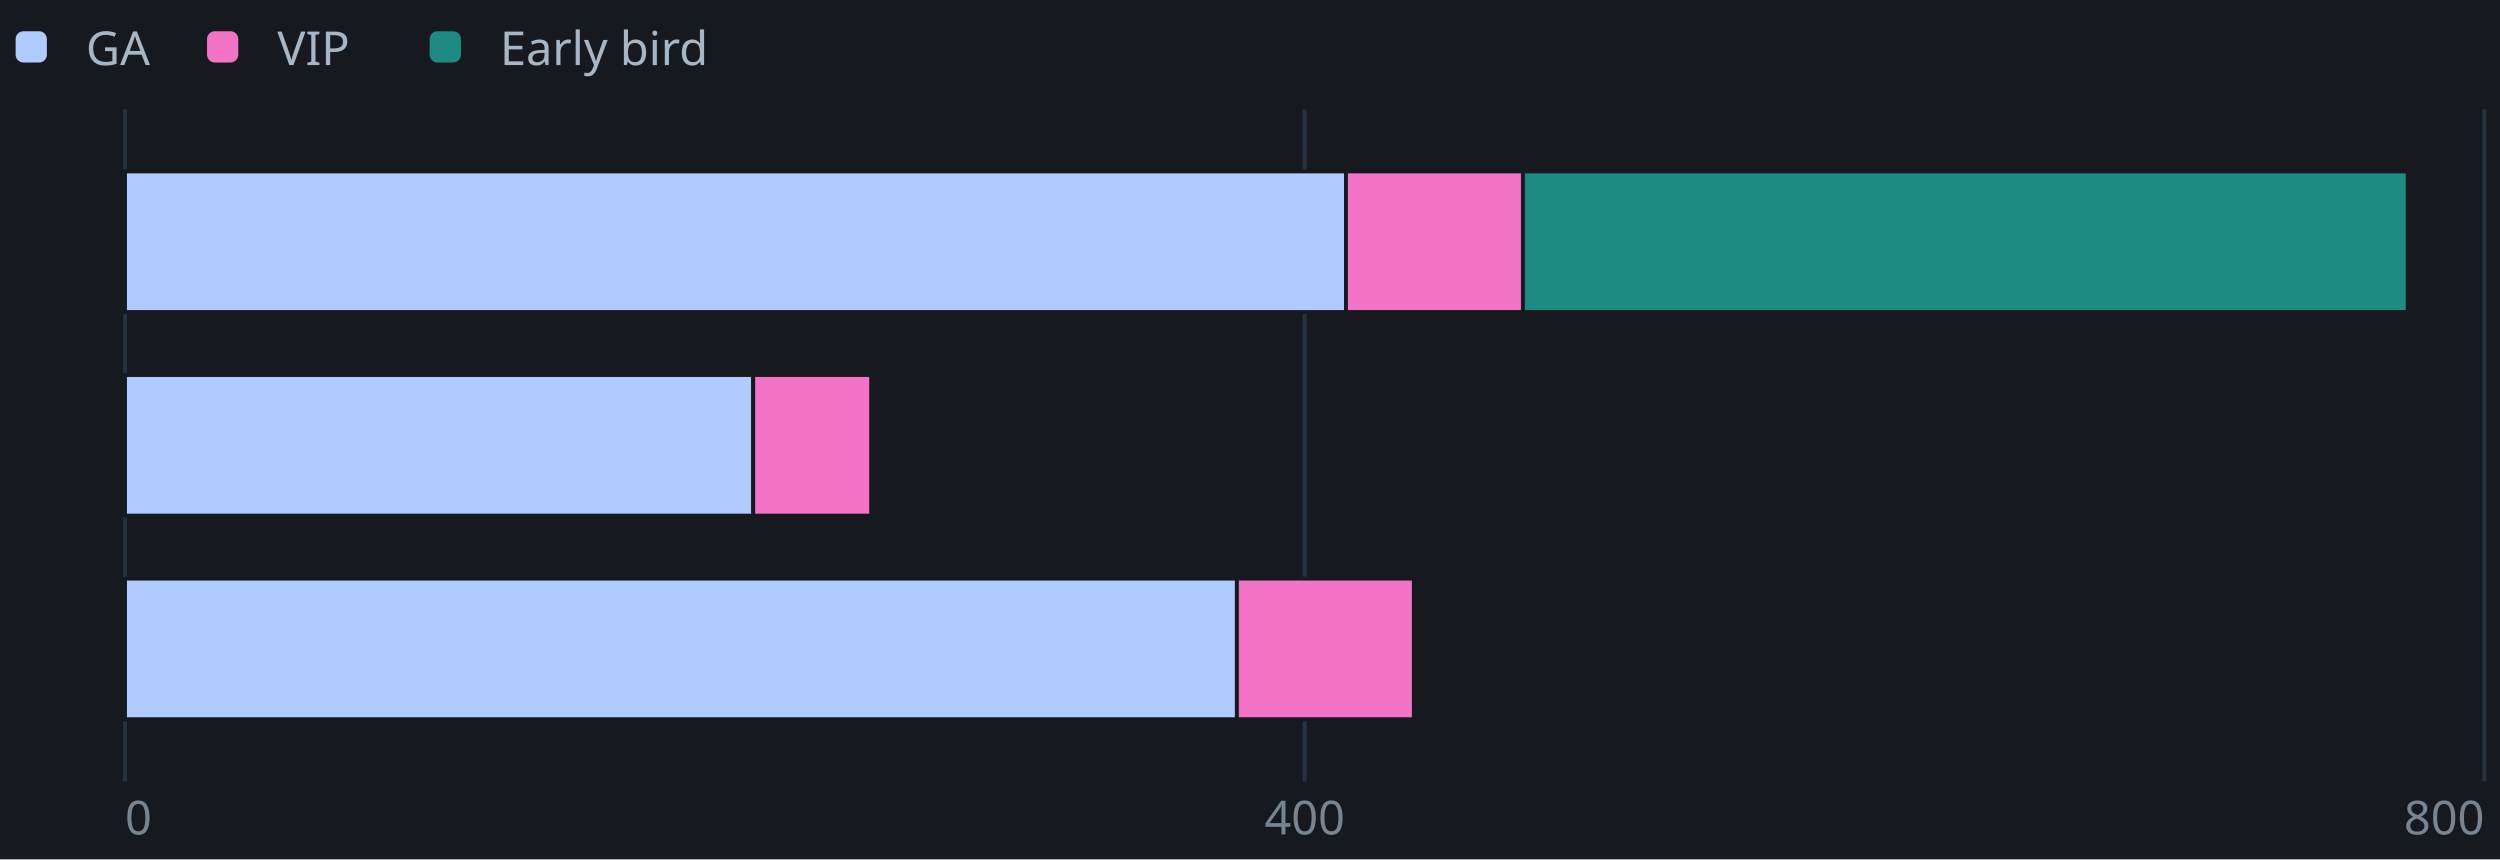
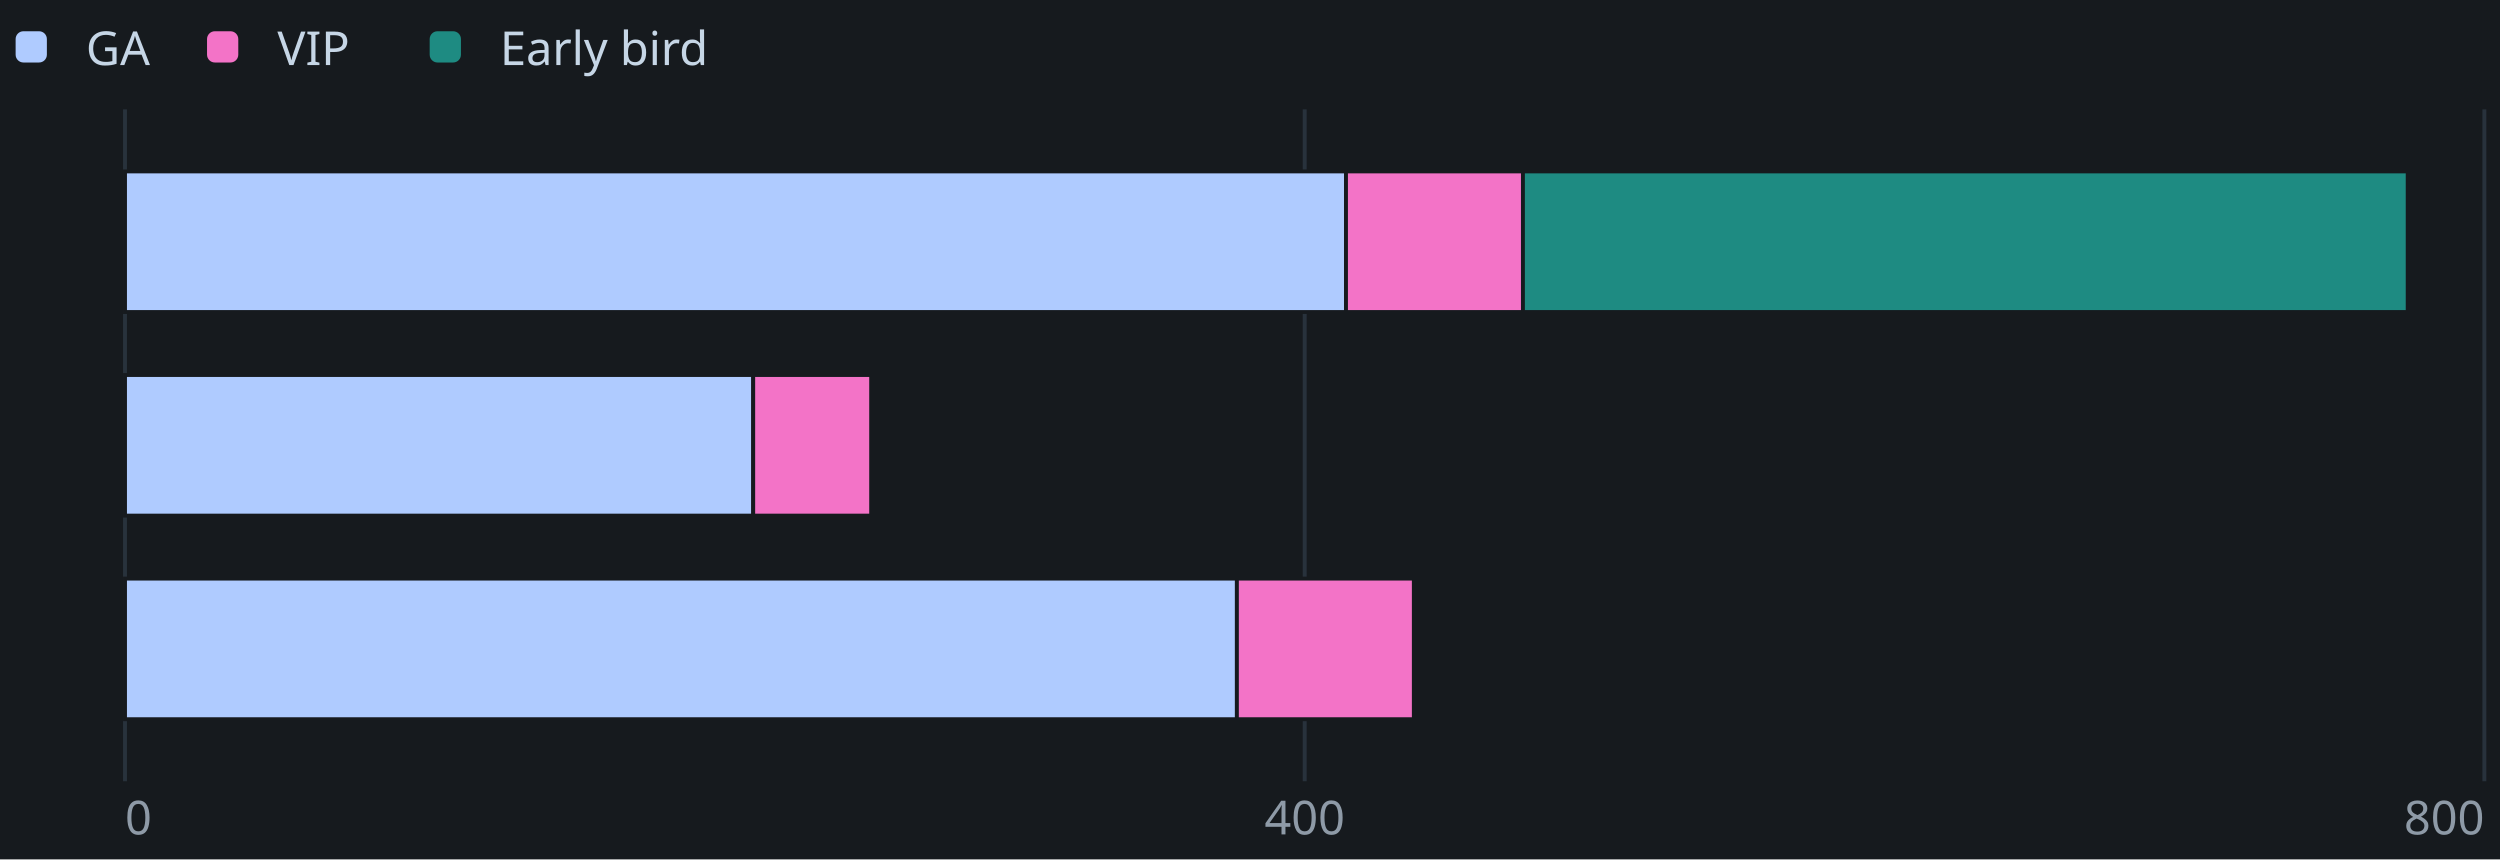
- <svg xmlns="http://www.w3.org/2000/svg" class="ts-chart" width="640" height="220" viewBox="0 -24 640 220" role="img" aria-roledescription="chart" aria-label="GA is carrying the show" style="font-family:Intermission,system-ui,sans-serif;font-size:12px;font-variant-numeric:tabular-nums;color:#a6b6c5;background:#161a1e;display:block;overflow:visible">
+ <svg xmlns="http://www.w3.org/2000/svg" class="ts-chart" width="640" height="220" viewBox="0 -24 640 220" role="img" aria-roledescription="chart" aria-label="GA is carrying the show" style="font-family:Intermission,system-ui,sans-serif;font-size:12px;font-variant-numeric:tabular-nums;color:#c6d6e6;background:#161a1e;display:block;overflow:visible">
  <style>[data-ts-key^="label-"]{paint-order:stroke;stroke:#161a1e;stroke-width:3px;stroke-linejoin:round}</style>
  <rect x="0" y="-24" width="640" height="220" fill="#161a1e" />
  <g data-slot="chart-legend" aria-hidden="true">
    <rect x="4" y="-16" width="8" height="8" rx="2" fill="#afcbff" />
-     <text x="22" y="-12" dominant-baseline="central" fill="#a6b6c5">GA</text>
+     <text x="22" y="-12" dominant-baseline="central" fill="#c6d6e6">GA</text>
    <rect x="53" y="-16" width="8" height="8" rx="2" fill="#f373c7" />
-     <text x="71" y="-12" dominant-baseline="central" fill="#a6b6c5">VIP</text>
+     <text x="71" y="-12" dominant-baseline="central" fill="#c6d6e6">VIP</text>
    <rect x="110" y="-16" width="8" height="8" rx="2" fill="#1e8b82" />
-     <text x="128" y="-12" dominant-baseline="central" fill="#a6b6c5">Early bird</text>
+     <text x="128" y="-12" dominant-baseline="central" fill="#c6d6e6">Early bird</text>
  </g>
  <g data-ts-key="grid" class="ts-chart__grid" aria-hidden="true" stroke="#28323c" stroke-opacity="0.11" stroke-width="1">
    <line data-ts-key="x-grid:number:0" stroke="#28323c" stroke-opacity="1" x1="32" y1="4" x2="32" y2="176" />
    <line data-ts-key="x-grid:number:400" stroke="#28323c" stroke-opacity="1" x1="334" y1="4" x2="334" y2="176" />
    <line data-ts-key="x-grid:number:800" stroke="#28323c" stroke-opacity="1" x1="636" y1="4" x2="636" y2="176" />
  </g>
  <g data-ts-key="marks" class="ts-chart__marks">
    <g data-ts-key="series-1" class="ts-chart__bar ts-chart__bar-x" aria-hidden="true">
      <rect data-ts-key="series-1:string:2:GA:string:3:Aug" fill="#afcbff" stroke="#161a1e" stroke-width="1" stroke-dasharray="none" x="32" y="19.88" width="312.57" height="36" />
      <rect data-ts-key="series-1:string:2:GA:string:3:Sep" fill="#afcbff" stroke="#161a1e" stroke-width="1" stroke-dasharray="none" x="32" y="72" width="160.82" height="36" />
      <rect data-ts-key="series-1:string:2:GA:string:3:Oct" fill="#afcbff" stroke="#161a1e" stroke-width="1" stroke-dasharray="none" x="32" y="124.12" width="284.64" height="36" />
    </g>
    <g data-ts-key="series-2" class="ts-chart__bar ts-chart__bar-x" aria-hidden="true">
      <rect data-ts-key="series-2:string:3:VIP:string:3:Aug" fill="#f373c7" stroke="#161a1e" stroke-width="1" stroke-dasharray="none" x="344.57" y="19.88" width="45.3" height="36" />
      <rect data-ts-key="series-2:string:3:VIP:string:3:Sep" fill="#f373c7" stroke="#161a1e" stroke-width="1" stroke-dasharray="none" x="192.82" y="72" width="30.2" height="36" />
      <rect data-ts-key="series-2:string:3:VIP:string:3:Oct" fill="#f373c7" stroke="#161a1e" stroke-width="1" stroke-dasharray="none" x="316.64" y="124.12" width="45.3" height="36" />
    </g>
    <g data-ts-key="series-3" class="ts-chart__bar ts-chart__bar-x" aria-hidden="true">
      <rect data-ts-key="series-3:string:10:Early bird:string:3:Aug" fill="#1e8b82" stroke="#161a1e" stroke-width="1" stroke-dasharray="none" x="389.87" y="19.88" width="226.5" height="36" />
    </g>
    <g data-ts-key="label-category" class="ts-chart__text" aria-hidden="true">
-       <text data-ts-key="label-category:object:null:string:15:[&quot;Aug&quot;,0,&quot;Aug&quot;]" fill="#a6b6c5" x="28" y="37.88" text-anchor="end" dominant-baseline="middle" font-size="12" font-family="inherit" />
-       <text data-ts-key="label-category:object:null:string:15:[&quot;Sep&quot;,0,&quot;Sep&quot;]" fill="#a6b6c5" x="28" y="90" text-anchor="end" dominant-baseline="middle" font-size="12" font-family="inherit" />
-       <text data-ts-key="label-category:object:null:string:15:[&quot;Oct&quot;,0,&quot;Oct&quot;]" fill="#a6b6c5" x="28" y="142.12" text-anchor="end" dominant-baseline="middle" font-size="12" font-family="inherit" />
+       <text data-ts-key="label-category:object:null:string:15:[&quot;Aug&quot;,0,&quot;Aug&quot;]" fill="#c6d6e6" x="28" y="37.88" text-anchor="end" dominant-baseline="middle" font-size="12" font-family="inherit" />
+       <text data-ts-key="label-category:object:null:string:15:[&quot;Sep&quot;,0,&quot;Sep&quot;]" fill="#c6d6e6" x="28" y="90" text-anchor="end" dominant-baseline="middle" font-size="12" font-family="inherit" />
+       <text data-ts-key="label-category:object:null:string:15:[&quot;Oct&quot;,0,&quot;Oct&quot;]" fill="#c6d6e6" x="28" y="142.12" text-anchor="end" dominant-baseline="middle" font-size="12" font-family="inherit" />
    </g>
  </g>
  <g data-ts-key="axes" class="ts-chart__axes" aria-hidden="true">
-     <text data-ts-key="x-tick-label:number:0" fill="#a6b6c5" fill-opacity="0.68" x="32" y="189.6" text-anchor="start" font-size="12" font-family="inherit">0</text>
-     <text data-ts-key="x-tick-label:number:400" fill="#a6b6c5" fill-opacity="0.68" x="334" y="189.6" text-anchor="middle" font-size="12" font-family="inherit">400</text>
-     <text data-ts-key="x-tick-label:number:800" fill="#a6b6c5" fill-opacity="0.68" x="636" y="189.6" text-anchor="end" font-size="12" font-family="inherit">800</text>
+     <text data-ts-key="x-tick-label:number:0" fill="#c6d6e6" fill-opacity="0.68" x="32" y="189.6" text-anchor="start" font-size="12" font-family="inherit">0</text>
+     <text data-ts-key="x-tick-label:number:400" fill="#c6d6e6" fill-opacity="0.68" x="334" y="189.6" text-anchor="middle" font-size="12" font-family="inherit">400</text>
+     <text data-ts-key="x-tick-label:number:800" fill="#c6d6e6" fill-opacity="0.68" x="636" y="189.6" text-anchor="end" font-size="12" font-family="inherit">800</text>
  </g>
</svg>
